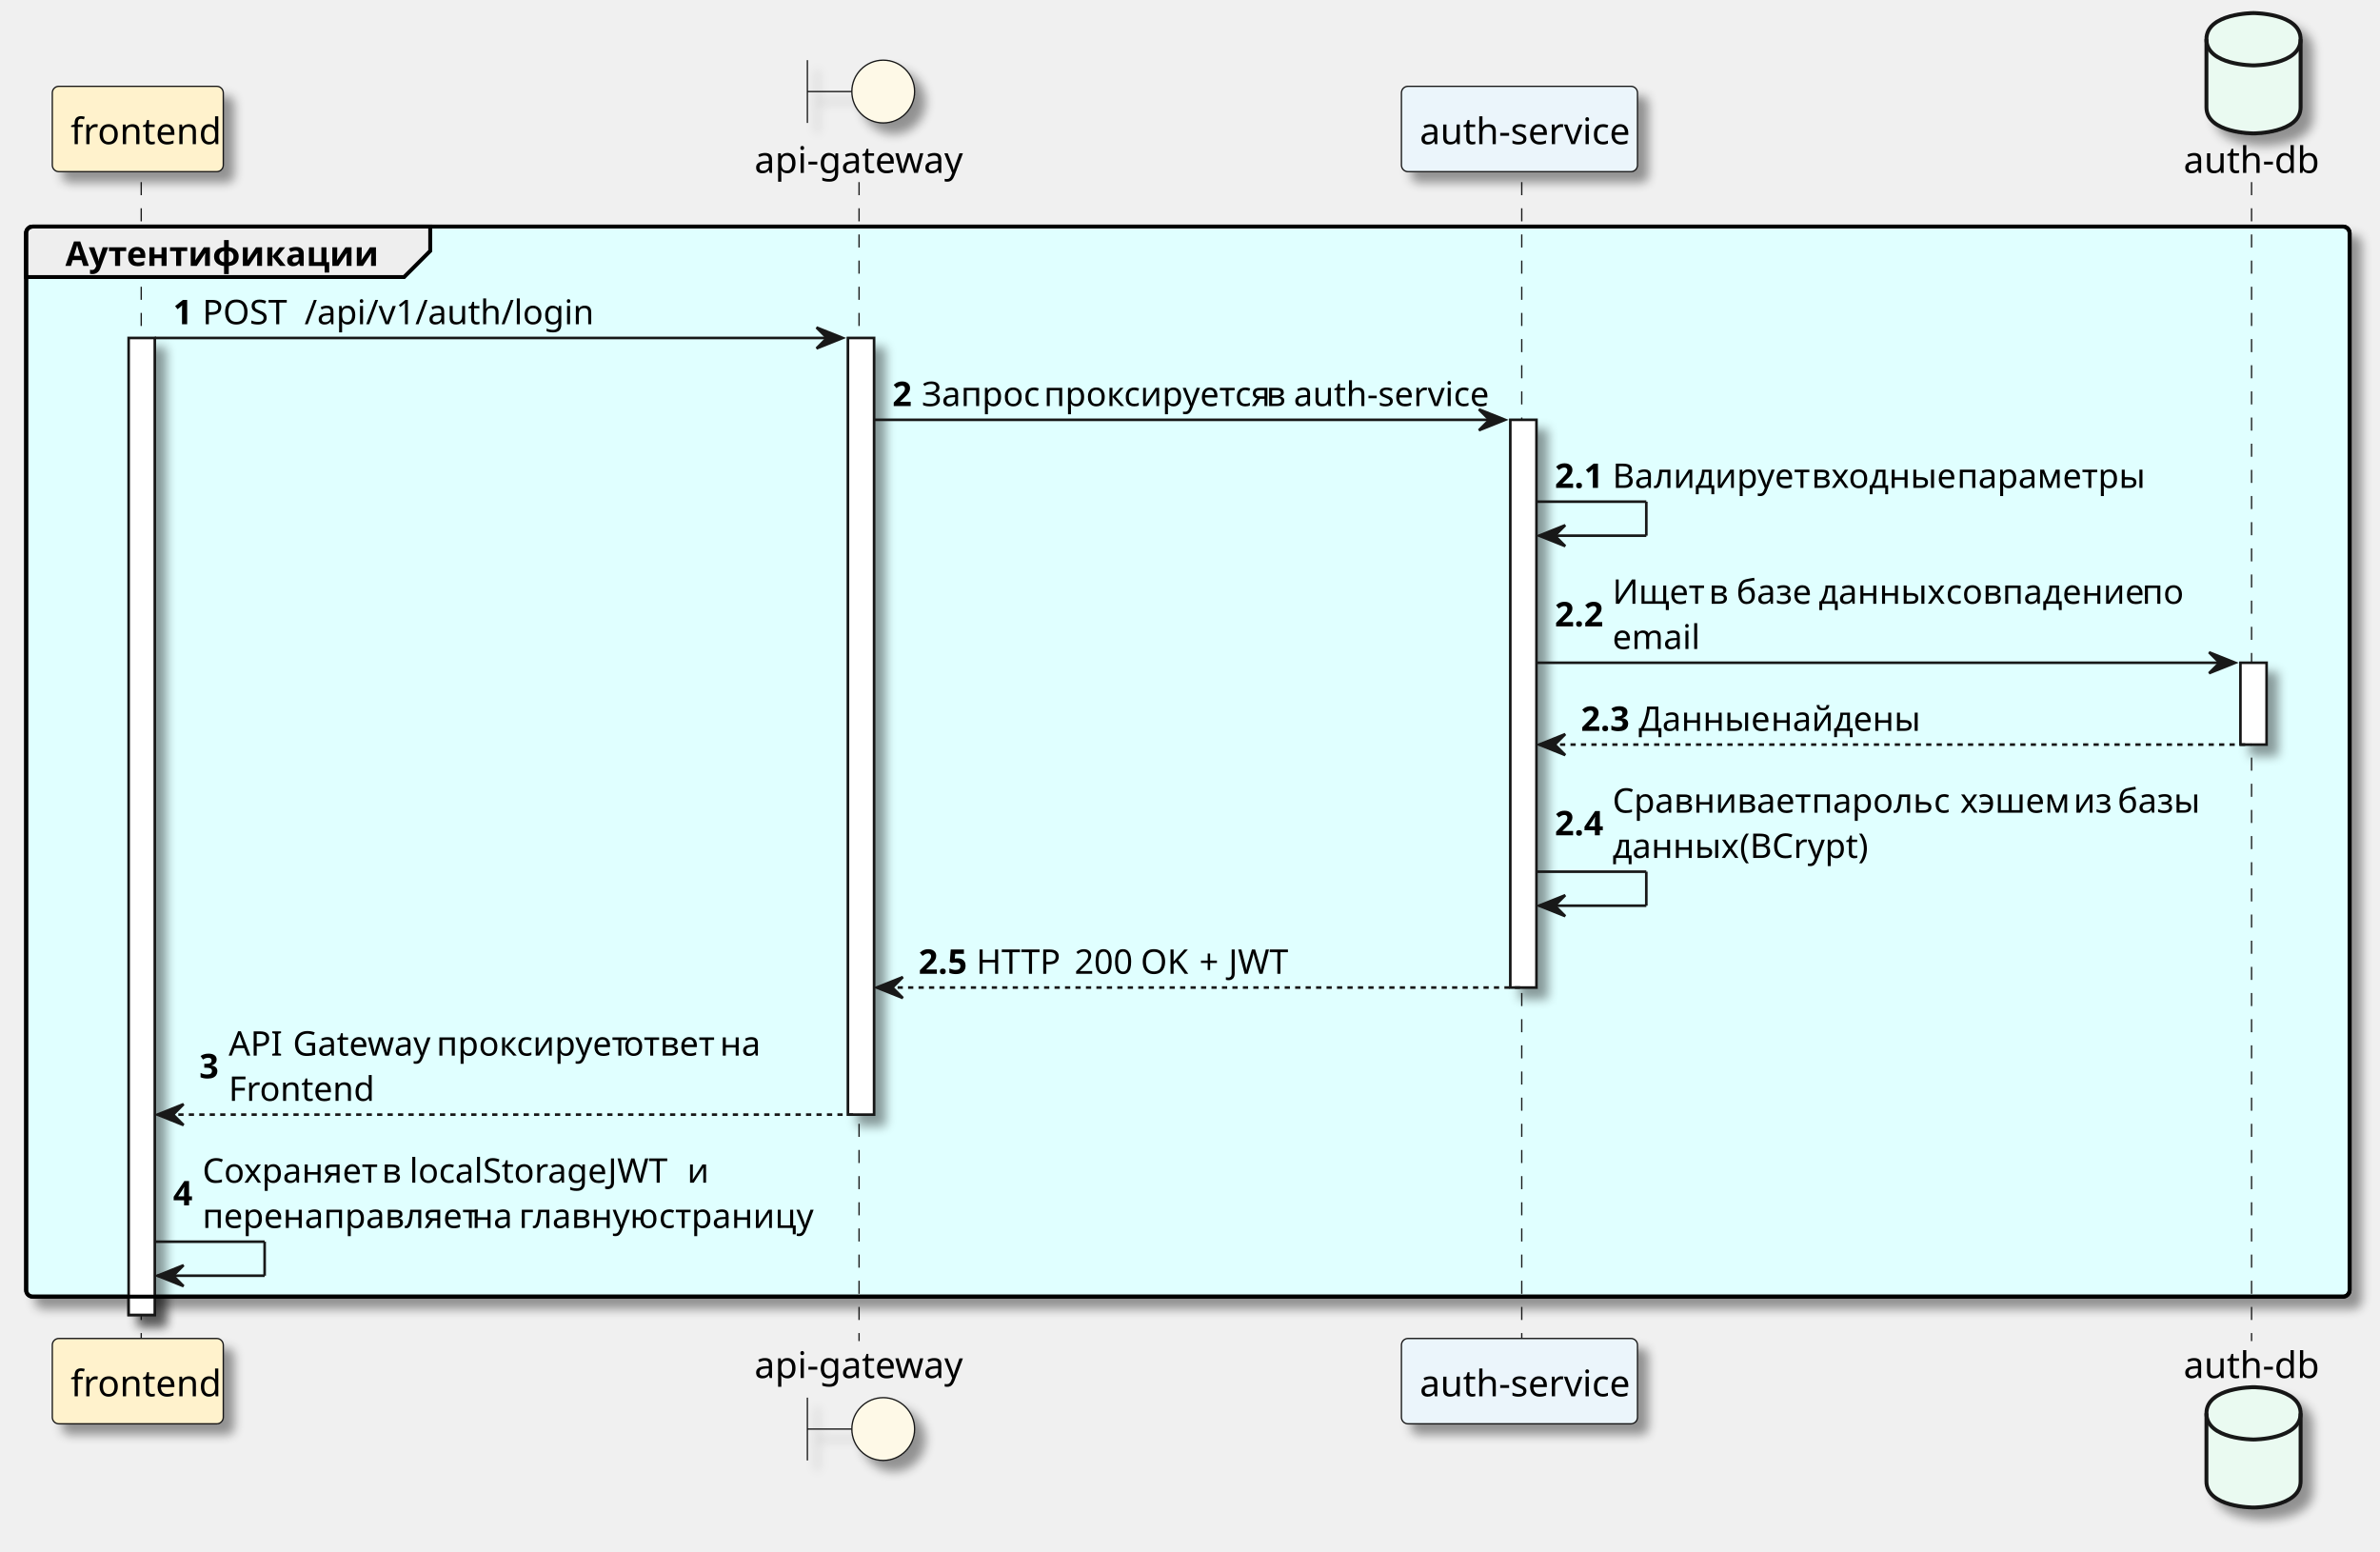
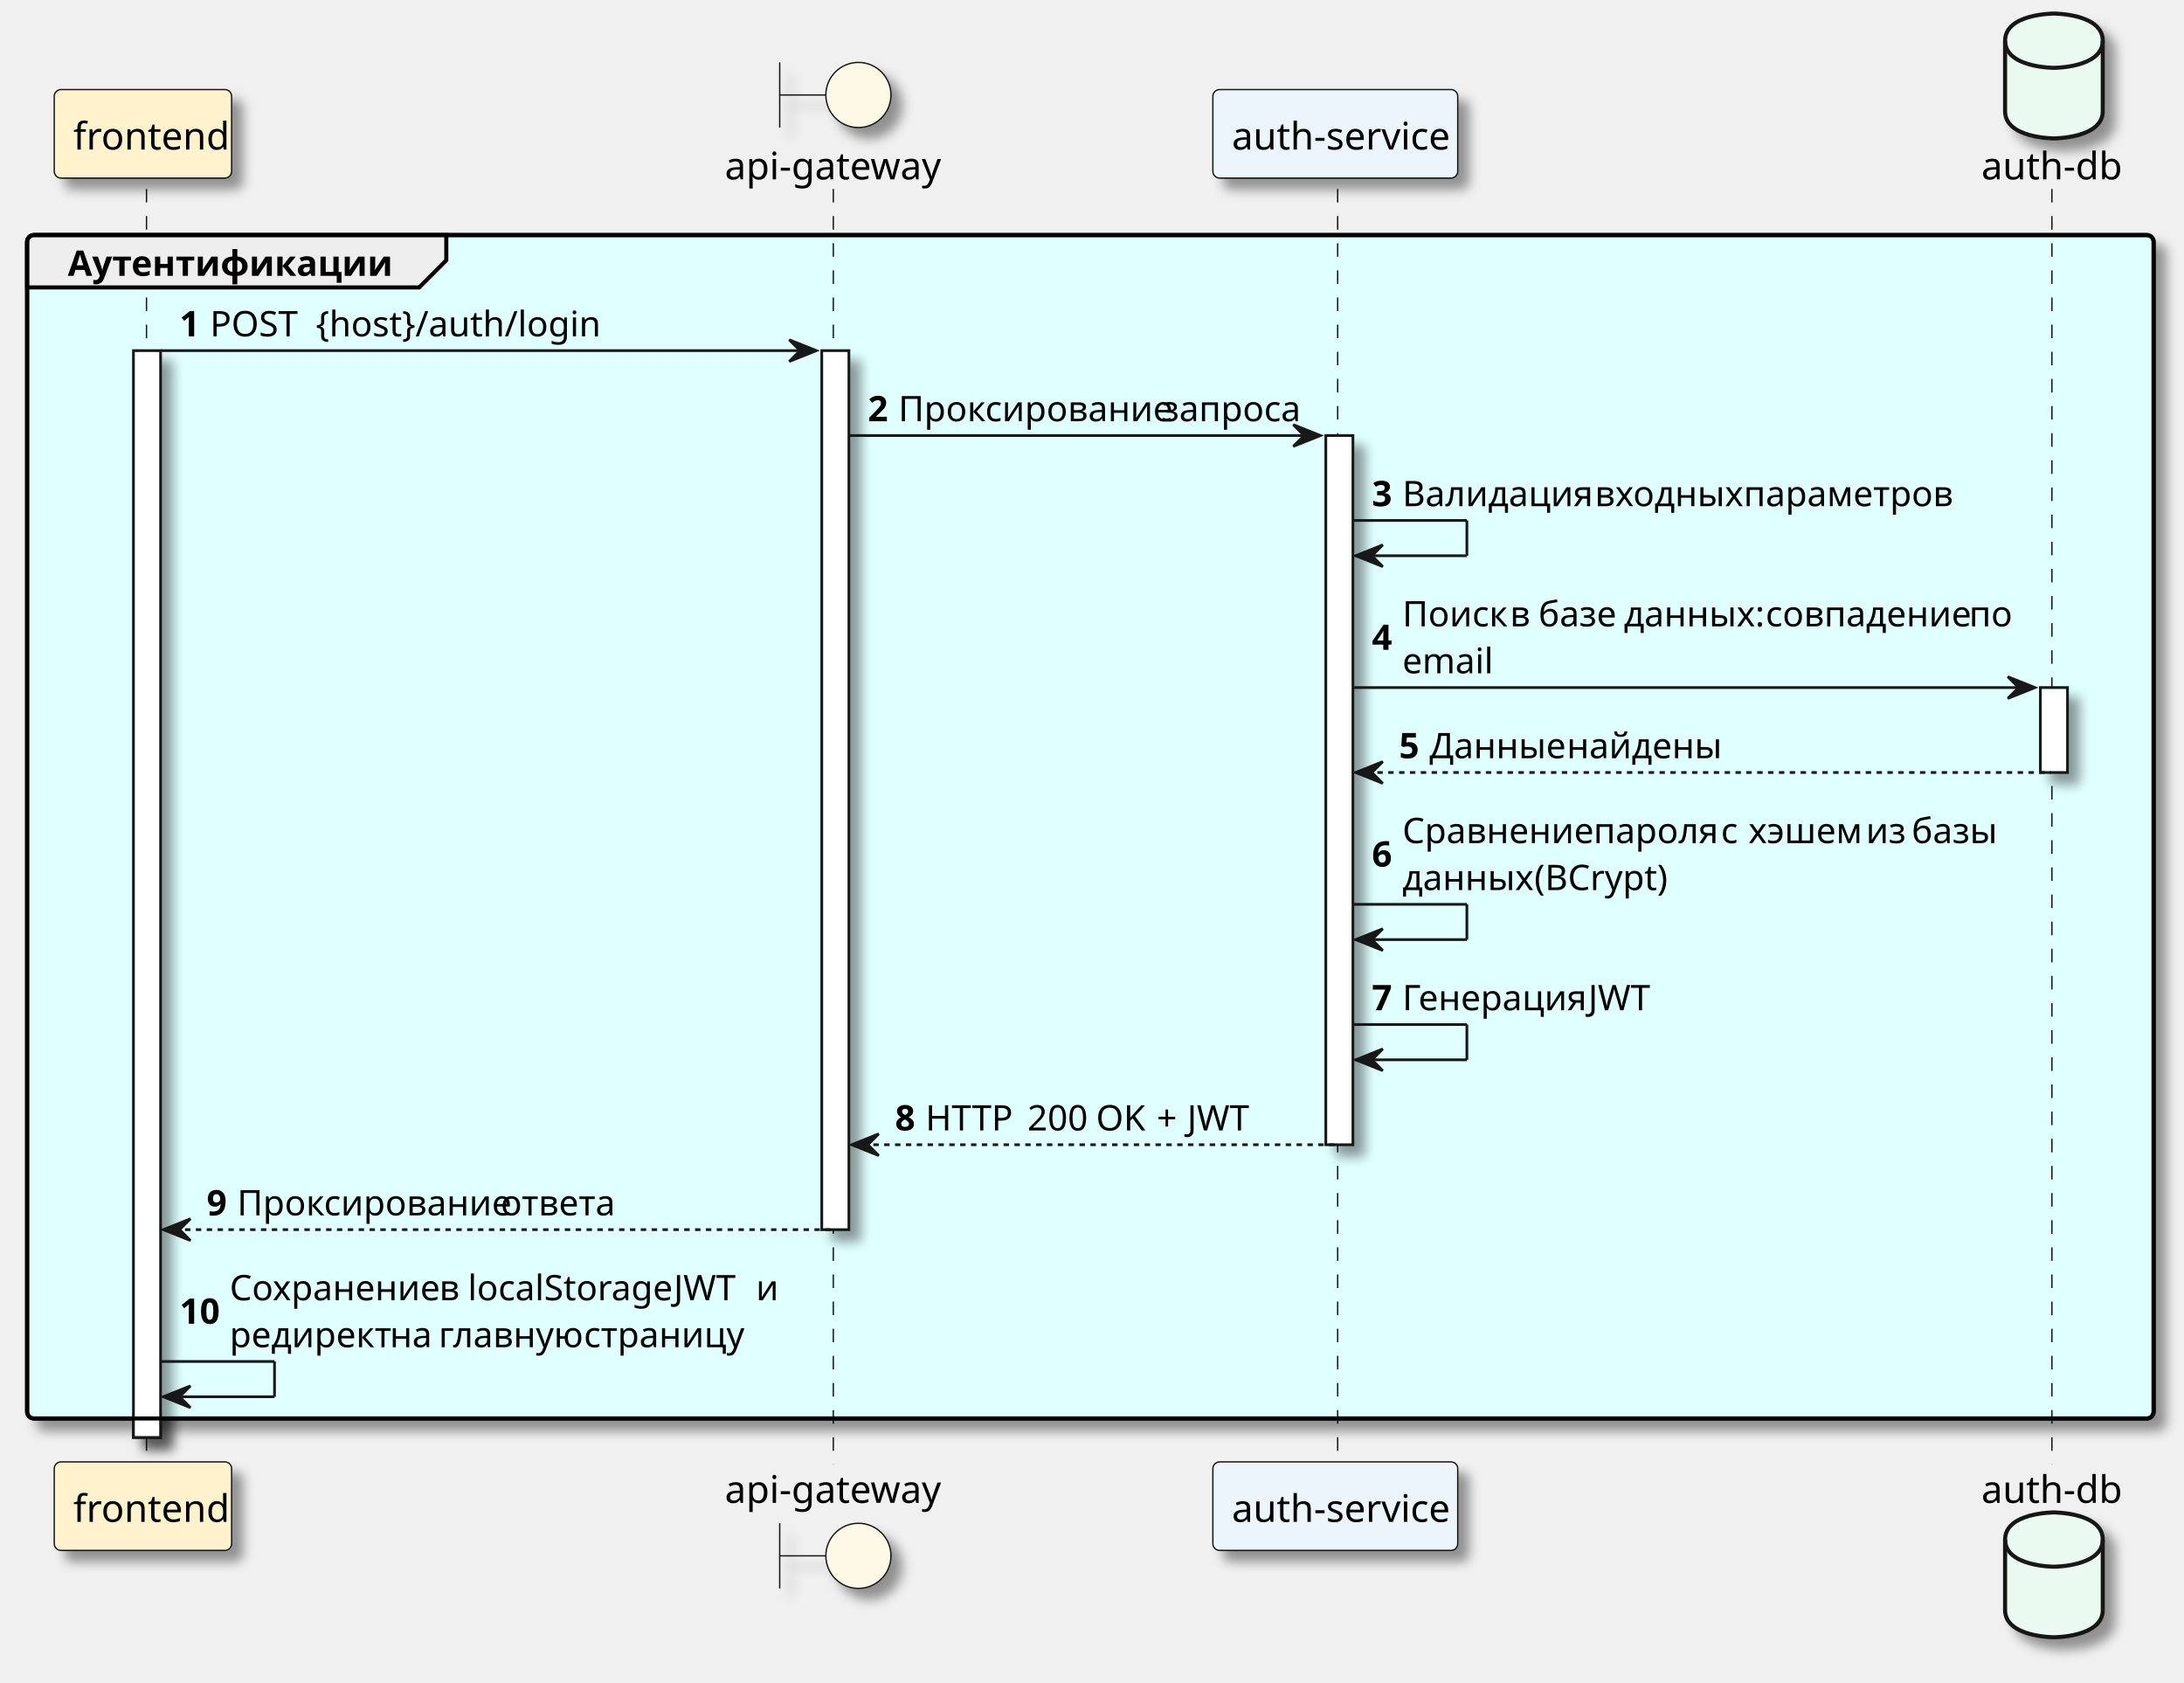
- <svg xmlns="http://www.w3.org/2000/svg" contentStyleType="text/css" height="593px" preserveAspectRatio="none" style="width:910px;height:593px;background:#FFFFFF;" version="1.1" viewBox="0 0 910 593" width="910px" zoomAndPan="magnify">
+ <svg xmlns="http://www.w3.org/2000/svg" contentStyleType="text/css" height="620px" preserveAspectRatio="none" style="width:805px;height:620px;background:#FFFFFF;" version="1.1" viewBox="0 0 805 620" width="805px" zoomAndPan="magnify">
  <defs>
-     <filter height="300%" id="f5hrwboish21k" width="300%" x="-1" y="-1">
+     <filter height="300%" id="f1lo1tuz5h28r1" width="300%" x="-1" y="-1">
      <feGaussianBlur result="blurOut" stdDeviation="2.0" />
      <feColorMatrix in="blurOut" result="blurOut2" type="matrix" values="0 0 0 0 0 0 0 0 0 0 0 0 0 0 0 0 0 0 .4 0" />
      <feOffset dx="4.0" dy="4.0" in="blurOut2" result="blurOut3" />
      <feBlend in="SourceGraphic" in2="blurOut3" mode="normal" />
    </filter>
  </defs>
  <g>
-     <rect fill="#FFFFFF" filter="url(#f5hrwboish21k)" height="373.492" style="stroke:#181818;stroke-width:1.0;" width="10" x="49.186" y="129.203" />
-     <rect fill="#FFFFFF" filter="url(#f5hrwboish21k)" height="296.91" style="stroke:#181818;stroke-width:1.0;" width="10" x="324.207" y="129.203" />
-     <rect fill="#FFFFFF" filter="url(#f5hrwboish21k)" height="217.037" style="stroke:#181818;stroke-width:1.0;" width="10" x="577.471" y="160.494" />
-     <rect fill="#FFFFFF" filter="url(#f5hrwboish21k)" height="31.291" style="stroke:#181818;stroke-width:1.0;" width="10" x="856.638" y="253.367" />
-     <rect fill="#E0FFFF" filter="url(#f5hrwboish21k)" height="409.074" rx="2.5" ry="2.5" style="stroke:#000000;stroke-width:1.5;" width="888.379" x="10" y="86.621" />
-     <line style="stroke:#181818;stroke-width:0.5;stroke-dasharray:5.0,5.0;" x1="54" x2="54" y1="69.621" y2="512.695" />
-     <line style="stroke:#181818;stroke-width:0.5;stroke-dasharray:5.0,5.0;" x1="328.463" x2="328.463" y1="69.621" y2="512.695" />
-     <line style="stroke:#181818;stroke-width:0.5;stroke-dasharray:5.0,5.0;" x1="581.844" x2="581.844" y1="69.621" y2="512.695" />
-     <line style="stroke:#181818;stroke-width:0.5;stroke-dasharray:5.0,5.0;" x1="860.896" x2="860.896" y1="69.621" y2="512.695" />
-     <rect fill="#FFF2CC" filter="url(#f5hrwboish21k)" height="32.621" rx="2.5" ry="2.5" style="stroke:#181818;stroke-width:0.5;" width="65.372" x="20" y="33" />
+     <rect fill="#FFFFFF" filter="url(#f1lo1tuz5h28r1)" height="400.492" style="stroke:#181818;stroke-width:1.0;" width="10" x="49.186" y="129.203" />
+     <rect fill="#FFFFFF" filter="url(#f1lo1tuz5h28r1)" height="323.91" style="stroke:#181818;stroke-width:1.0;" width="10" x="302.898" y="129.203" />
+     <rect fill="#FFFFFF" filter="url(#f1lo1tuz5h28r1)" height="261.328" style="stroke:#181818;stroke-width:1.0;" width="10" x="488.68" y="160.494" />
+     <rect fill="#FFFFFF" filter="url(#f1lo1tuz5h28r1)" height="31.291" style="stroke:#181818;stroke-width:1.0;" width="10" x="752.056" y="253.367" />
+     <rect fill="#E0FFFF" filter="url(#f1lo1tuz5h28r1)" height="436.074" rx="2.5" ry="2.5" style="stroke:#000000;stroke-width:1.5;" width="783.797" x="10" y="86.621" />
+     <line style="stroke:#181818;stroke-width:0.5;stroke-dasharray:5.0,5.0;" x1="54" x2="54" y1="69.621" y2="539.695" />
+     <line style="stroke:#181818;stroke-width:0.5;stroke-dasharray:5.0,5.0;" x1="307.154" x2="307.154" y1="69.621" y2="539.695" />
+     <line style="stroke:#181818;stroke-width:0.5;stroke-dasharray:5.0,5.0;" x1="493.053" x2="493.053" y1="69.621" y2="539.695" />
+     <line style="stroke:#181818;stroke-width:0.5;stroke-dasharray:5.0,5.0;" x1="756.314" x2="756.314" y1="69.621" y2="539.695" />
+     <rect fill="#FFF2CC" filter="url(#f1lo1tuz5h28r1)" height="32.621" rx="2.5" ry="2.5" style="stroke:#181818;stroke-width:0.5;" width="65.372" x="20" y="33" />
    <text fill="#000000" font-family="sans-serif" font-size="14" lengthAdjust="spacing" textLength="51.372" x="27" y="55.107">frontend</text>
-     <rect fill="#FFF2CC" filter="url(#f5hrwboish21k)" height="32.621" rx="2.5" ry="2.5" style="stroke:#181818;stroke-width:0.5;" width="65.372" x="20" y="511.695" />
-     <text fill="#000000" font-family="sans-serif" font-size="14" lengthAdjust="spacing" textLength="51.372" x="27" y="533.803">frontend</text>
-     <text fill="#000000" font-family="sans-serif" font-size="14" lengthAdjust="spacing" textLength="75.489" x="288.463" y="66.107">api-gateway</text>
-     <path d="M308.707,23 L308.707,47 M308.707,35 L325.707,35 " fill="none" filter="url(#f5hrwboish21k)" style="stroke:#181818;stroke-width:0.5;" />
-     <ellipse cx="337.707" cy="35" fill="#FEF9E7" filter="url(#f5hrwboish21k)" rx="12" ry="12" style="stroke:#181818;stroke-width:0.5;" />
-     <text fill="#000000" font-family="sans-serif" font-size="14" lengthAdjust="spacing" textLength="75.489" x="288.463" y="526.803">api-gateway</text>
-     <path d="M308.707,534.316 L308.707,558.316 M308.707,546.316 L325.707,546.316 " fill="none" filter="url(#f5hrwboish21k)" style="stroke:#181818;stroke-width:0.5;" />
-     <ellipse cx="337.707" cy="546.316" fill="#FEF9E7" filter="url(#f5hrwboish21k)" rx="12" ry="12" style="stroke:#181818;stroke-width:0.5;" />
-     <rect fill="#EBF5FB" filter="url(#f5hrwboish21k)" height="32.621" rx="2.5" ry="2.5" style="stroke:#181818;stroke-width:0.5;" width="90.255" x="535.844" y="33" />
-     <text fill="#000000" font-family="sans-serif" font-size="14" lengthAdjust="spacing" textLength="76.255" x="542.844" y="55.107">auth-service</text>
-     <rect fill="#EBF5FB" filter="url(#f5hrwboish21k)" height="32.621" rx="2.5" ry="2.5" style="stroke:#181818;stroke-width:0.5;" width="90.255" x="535.844" y="511.695" />
-     <text fill="#000000" font-family="sans-serif" font-size="14" lengthAdjust="spacing" textLength="76.255" x="542.844" y="533.803">auth-service</text>
-     <text fill="#000000" font-family="sans-serif" font-size="14" lengthAdjust="spacing" textLength="47.482" x="834.896" y="66.107">auth-db</text>
-     <path d="M843.638,15 C843.638,5 861.638,5 861.638,5 C861.638,5 879.638,5 879.638,15 L879.638,41 C879.638,51 861.638,51 861.638,51 C861.638,51 843.638,51 843.638,41 L843.638,15 " fill="#EAFAF1" filter="url(#f5hrwboish21k)" style="stroke:#181818;stroke-width:1.5;" />
-     <path d="M843.638,15 C843.638,25 861.638,25 861.638,25 C861.638,25 879.638,25 879.638,15 " fill="none" style="stroke:#181818;stroke-width:1.5;" />
-     <text fill="#000000" font-family="sans-serif" font-size="14" lengthAdjust="spacing" textLength="47.482" x="834.896" y="526.803">auth-db</text>
-     <path d="M843.638,540.316 C843.638,530.316 861.638,530.316 861.638,530.316 C861.638,530.316 879.638,530.316 879.638,540.316 L879.638,566.316 C879.638,576.316 861.638,576.316 861.638,576.316 C861.638,576.316 843.638,576.316 843.638,566.316 L843.638,540.316 " fill="#EAFAF1" filter="url(#f5hrwboish21k)" style="stroke:#181818;stroke-width:1.5;" />
-     <path d="M843.638,540.316 C843.638,550.316 861.638,550.316 861.638,550.316 C861.638,550.316 879.638,550.316 879.638,540.316 " fill="none" style="stroke:#181818;stroke-width:1.5;" />
-     <rect fill="#FFFFFF" filter="url(#f5hrwboish21k)" height="373.492" style="stroke:#181818;stroke-width:1.0;" width="10" x="49.186" y="129.203" />
-     <rect fill="#FFFFFF" filter="url(#f5hrwboish21k)" height="296.91" style="stroke:#181818;stroke-width:1.0;" width="10" x="324.207" y="129.203" />
-     <rect fill="#FFFFFF" filter="url(#f5hrwboish21k)" height="217.037" style="stroke:#181818;stroke-width:1.0;" width="10" x="577.471" y="160.494" />
-     <rect fill="#FFFFFF" filter="url(#f5hrwboish21k)" height="31.291" style="stroke:#181818;stroke-width:1.0;" width="10" x="856.638" y="253.367" />
+     <rect fill="#FFF2CC" filter="url(#f1lo1tuz5h28r1)" height="32.621" rx="2.5" ry="2.5" style="stroke:#181818;stroke-width:0.5;" width="65.372" x="20" y="538.695" />
+     <text fill="#000000" font-family="sans-serif" font-size="14" lengthAdjust="spacing" textLength="51.372" x="27" y="560.803">frontend</text>
+     <text fill="#000000" font-family="sans-serif" font-size="14" lengthAdjust="spacing" textLength="75.489" x="267.154" y="66.107">api-gateway</text>
+     <path d="M287.398,23 L287.398,47 M287.398,35 L304.398,35 " fill="none" filter="url(#f1lo1tuz5h28r1)" style="stroke:#181818;stroke-width:0.5;" />
+     <ellipse cx="316.398" cy="35" fill="#FEF9E7" filter="url(#f1lo1tuz5h28r1)" rx="12" ry="12" style="stroke:#181818;stroke-width:0.5;" />
+     <text fill="#000000" font-family="sans-serif" font-size="14" lengthAdjust="spacing" textLength="75.489" x="267.154" y="553.803">api-gateway</text>
+     <path d="M287.398,561.316 L287.398,585.316 M287.398,573.316 L304.398,573.316 " fill="none" filter="url(#f1lo1tuz5h28r1)" style="stroke:#181818;stroke-width:0.5;" />
+     <ellipse cx="316.398" cy="573.316" fill="#FEF9E7" filter="url(#f1lo1tuz5h28r1)" rx="12" ry="12" style="stroke:#181818;stroke-width:0.5;" />
+     <rect fill="#EBF5FB" filter="url(#f1lo1tuz5h28r1)" height="32.621" rx="2.5" ry="2.5" style="stroke:#181818;stroke-width:0.5;" width="90.255" x="447.053" y="33" />
+     <text fill="#000000" font-family="sans-serif" font-size="14" lengthAdjust="spacing" textLength="76.255" x="454.053" y="55.107">auth-service</text>
+     <rect fill="#EBF5FB" filter="url(#f1lo1tuz5h28r1)" height="32.621" rx="2.5" ry="2.5" style="stroke:#181818;stroke-width:0.5;" width="90.255" x="447.053" y="538.695" />
+     <text fill="#000000" font-family="sans-serif" font-size="14" lengthAdjust="spacing" textLength="76.255" x="454.053" y="560.803">auth-service</text>
+     <text fill="#000000" font-family="sans-serif" font-size="14" lengthAdjust="spacing" textLength="47.482" x="730.314" y="66.107">auth-db</text>
+     <path d="M739.056,15 C739.056,5 757.056,5 757.056,5 C757.056,5 775.056,5 775.056,15 L775.056,41 C775.056,51 757.056,51 757.056,51 C757.056,51 739.056,51 739.056,41 L739.056,15 " fill="#EAFAF1" filter="url(#f1lo1tuz5h28r1)" style="stroke:#181818;stroke-width:1.5;" />
+     <path d="M739.056,15 C739.056,25 757.056,25 757.056,25 C757.056,25 775.056,25 775.056,15 " fill="none" style="stroke:#181818;stroke-width:1.5;" />
+     <text fill="#000000" font-family="sans-serif" font-size="14" lengthAdjust="spacing" textLength="47.482" x="730.314" y="553.803">auth-db</text>
+     <path d="M739.056,567.316 C739.056,557.316 757.056,557.316 757.056,557.316 C757.056,557.316 775.056,557.316 775.056,567.316 L775.056,593.316 C775.056,603.316 757.056,603.316 757.056,603.316 C757.056,603.316 739.056,603.316 739.056,593.316 L739.056,567.316 " fill="#EAFAF1" filter="url(#f1lo1tuz5h28r1)" style="stroke:#181818;stroke-width:1.5;" />
+     <path d="M739.056,567.316 C739.056,577.316 757.056,577.316 757.056,577.316 C757.056,577.316 775.056,577.316 775.056,567.316 " fill="none" style="stroke:#181818;stroke-width:1.5;" />
+     <rect fill="#FFFFFF" filter="url(#f1lo1tuz5h28r1)" height="400.492" style="stroke:#181818;stroke-width:1.0;" width="10" x="49.186" y="129.203" />
+     <rect fill="#FFFFFF" filter="url(#f1lo1tuz5h28r1)" height="323.91" style="stroke:#181818;stroke-width:1.0;" width="10" x="302.898" y="129.203" />
+     <rect fill="#FFFFFF" filter="url(#f1lo1tuz5h28r1)" height="261.328" style="stroke:#181818;stroke-width:1.0;" width="10" x="488.68" y="160.494" />
+     <rect fill="#FFFFFF" filter="url(#f1lo1tuz5h28r1)" height="31.291" style="stroke:#181818;stroke-width:1.0;" width="10" x="752.056" y="253.367" />
    <path d="M12.5,86.621 L164.503,86.621 L164.503,95.912 L154.503,105.912 L10,105.912 L10,89.121 A2.5,2.5 0 0 1 12.5,86.621 " fill="#EEEEEE" style="stroke:#000000;stroke-width:1.5;" />
-     <rect fill="none" height="409.074" rx="2.5" ry="2.5" style="stroke:#000000;stroke-width:1.5;" width="888.379" x="10" y="86.621" />
+     <rect fill="none" height="436.074" rx="2.5" ry="2.5" style="stroke:#000000;stroke-width:1.5;" width="783.797" x="10" y="86.621" />
    <text fill="#000000" font-family="sans-serif" font-size="13" font-weight="bold" lengthAdjust="spacing" textLength="109.503" x="25" y="101.649">Аутентификации</text>
-     <polygon fill="#181818" points="312.207,125.203,322.207,129.203,312.207,133.203,316.207,129.203" style="stroke:#181818;stroke-width:1.0;" />
-     <line style="stroke:#181818;stroke-width:1.0;" x1="59.186" x2="318.207" y1="129.203" y2="129.203" />
+     <polygon fill="#181818" points="290.898,125.203,300.898,129.203,290.898,133.203,294.898,129.203" style="stroke:#181818;stroke-width:1.0;" />
+     <line style="stroke:#181818;stroke-width:1.0;" x1="59.186" x2="296.898" y1="129.203" y2="129.203" />
    <text fill="#000000" font-family="sans-serif" font-size="13" font-weight="bold" lengthAdjust="spacing" textLength="7.23" x="66.186" y="123.94">1</text>
    <text fill="#000000" font-family="sans-serif" font-size="13" lengthAdjust="spacing" textLength="35.395" x="77.416" y="123.94">POST</text>
    <text fill="#000000" font-family="sans-serif" font-size="13" lengthAdjust="spacing" textLength="3.612" x="112.811" y="123.94"> </text>
-     <text fill="#000000" font-family="sans-serif" font-size="13" lengthAdjust="spacing" textLength="98.293" x="116.422" y="123.94">/api/v1/auth/login</text>
-     <polygon fill="#181818" points="565.471,156.494,575.471,160.494,565.471,164.494,569.471,160.494" style="stroke:#181818;stroke-width:1.0;" />
-     <line style="stroke:#181818;stroke-width:1.0;" x1="334.207" x2="571.471" y1="160.494" y2="160.494" />
-     <text fill="#000000" font-family="sans-serif" font-size="13" font-weight="bold" lengthAdjust="spacing" textLength="7.23" x="341.207" y="155.231">2</text>
-     <text fill="#000000" font-family="sans-serif" font-size="13" lengthAdjust="spacing" textLength="43.081" x="352.438" y="155.231">Запрос</text>
-     <text fill="#000000" font-family="sans-serif" font-size="13" lengthAdjust="spacing" textLength="3.612" x="395.519" y="155.231"> </text>
-     <text fill="#000000" font-family="sans-serif" font-size="13" lengthAdjust="spacing" textLength="81.402" x="399.131" y="155.231">проксируется</text>
-     <text fill="#000000" font-family="sans-serif" font-size="13" lengthAdjust="spacing" textLength="3.612" x="480.533" y="155.231"> </text>
-     <text fill="#000000" font-family="sans-serif" font-size="13" lengthAdjust="spacing" textLength="6.906" x="484.145" y="155.231">в</text>
-     <text fill="#000000" font-family="sans-serif" font-size="13" lengthAdjust="spacing" textLength="3.612" x="491.051" y="155.231"> </text>
-     <text fill="#000000" font-family="sans-serif" font-size="13" lengthAdjust="spacing" textLength="70.808" x="494.663" y="155.231">auth-service</text>
-     <line style="stroke:#181818;stroke-width:1.0;" x1="587.471" x2="629.471" y1="191.785" y2="191.785" />
-     <line style="stroke:#181818;stroke-width:1.0;" x1="629.471" x2="629.471" y1="191.785" y2="204.785" />
-     <line style="stroke:#181818;stroke-width:1.0;" x1="588.471" x2="629.471" y1="204.785" y2="204.785" />
-     <polygon fill="#181818" points="598.471,200.785,588.471,204.785,598.471,208.785,594.471,204.785" style="stroke:#181818;stroke-width:1.0;" />
-     <text fill="#000000" font-family="sans-serif" font-size="13" font-weight="bold" lengthAdjust="spacing" textLength="18.072" x="594.471" y="186.523">2.1</text>
-     <text fill="#000000" font-family="sans-serif" font-size="13" lengthAdjust="spacing" textLength="72.509" x="616.543" y="186.523">Валидирует</text>
-     <text fill="#000000" font-family="sans-serif" font-size="13" lengthAdjust="spacing" textLength="3.612" x="689.052" y="186.523"> </text>
-     <text fill="#000000" font-family="sans-serif" font-size="13" lengthAdjust="spacing" textLength="51.975" x="692.664" y="186.523">входные</text>
-     <text fill="#000000" font-family="sans-serif" font-size="13" lengthAdjust="spacing" textLength="3.612" x="744.639" y="186.523"> </text>
-     <text fill="#000000" font-family="sans-serif" font-size="13" lengthAdjust="spacing" textLength="67.425" x="748.25" y="186.523">параметры</text>
-     <polygon fill="#181818" points="844.638,249.367,854.638,253.367,844.638,257.367,848.638,253.367" style="stroke:#181818;stroke-width:1.0;" />
-     <line style="stroke:#181818;stroke-width:1.0;" x1="587.471" x2="850.638" y1="253.367" y2="253.367" />
-     <text fill="#000000" font-family="sans-serif" font-size="13" font-weight="bold" lengthAdjust="spacing" textLength="18.072" x="594.471" y="239.459">2.2</text>
-     <text fill="#000000" font-family="sans-serif" font-size="13" lengthAdjust="spacing" textLength="33.224" x="616.543" y="230.814">Ищет</text>
-     <text fill="#000000" font-family="sans-serif" font-size="13" lengthAdjust="spacing" textLength="3.612" x="649.767" y="230.814"> </text>
-     <text fill="#000000" font-family="sans-serif" font-size="13" lengthAdjust="spacing" textLength="6.906" x="653.378" y="230.814">в</text>
-     <text fill="#000000" font-family="sans-serif" font-size="13" lengthAdjust="spacing" textLength="3.612" x="660.285" y="230.814"> </text>
-     <text fill="#000000" font-family="sans-serif" font-size="13" lengthAdjust="spacing" textLength="27.866" x="663.896" y="230.814">базе</text>
-     <text fill="#000000" font-family="sans-serif" font-size="13" lengthAdjust="spacing" textLength="3.612" x="691.763" y="230.814"> </text>
-     <text fill="#000000" font-family="sans-serif" font-size="13" lengthAdjust="spacing" textLength="45.018" x="695.375" y="230.814">данных</text>
-     <text fill="#000000" font-family="sans-serif" font-size="13" lengthAdjust="spacing" textLength="3.612" x="740.392" y="230.814"> </text>
-     <text fill="#000000" font-family="sans-serif" font-size="13" lengthAdjust="spacing" textLength="71.392" x="744.004" y="230.814">совпадение</text>
-     <text fill="#000000" font-family="sans-serif" font-size="13" lengthAdjust="spacing" textLength="3.612" x="815.396" y="230.814"> </text>
-     <text fill="#000000" font-family="sans-serif" font-size="13" lengthAdjust="spacing" textLength="14.27" x="819.008" y="230.814">по</text>
-     <text fill="#000000" font-family="sans-serif" font-size="13" lengthAdjust="spacing" textLength="31.065" x="616.543" y="248.105">email</text>
-     <polygon fill="#181818" points="598.471,280.658,588.471,284.658,598.471,288.658,594.471,284.658" style="stroke:#181818;stroke-width:1.0;" />
-     <line style="stroke:#181818;stroke-width:1.0;stroke-dasharray:2.0,2.0;" x1="592.471" x2="860.638" y1="284.658" y2="284.658" />
-     <text fill="#000000" font-family="sans-serif" font-size="13" font-weight="bold" lengthAdjust="spacing" textLength="18.072" x="604.471" y="279.396">2.3</text>
-     <text fill="#000000" font-family="sans-serif" font-size="13" lengthAdjust="spacing" textLength="46.966" x="626.543" y="279.396">Данные</text>
-     <text fill="#000000" font-family="sans-serif" font-size="13" lengthAdjust="spacing" textLength="3.612" x="673.509" y="279.396"> </text>
-     <text fill="#000000" font-family="sans-serif" font-size="13" lengthAdjust="spacing" textLength="53.009" x="677.121" y="279.396">найдены</text>
-     <line style="stroke:#181818;stroke-width:1.0;" x1="587.471" x2="629.471" y1="333.24" y2="333.24" />
-     <line style="stroke:#181818;stroke-width:1.0;" x1="629.471" x2="629.471" y1="333.24" y2="346.24" />
-     <line style="stroke:#181818;stroke-width:1.0;" x1="588.471" x2="629.471" y1="346.24" y2="346.24" />
-     <polygon fill="#181818" points="598.471,342.24,588.471,346.24,598.471,350.24,594.471,346.24" style="stroke:#181818;stroke-width:1.0;" />
-     <text fill="#000000" font-family="sans-serif" font-size="13" font-weight="bold" lengthAdjust="spacing" textLength="18.072" x="594.471" y="319.332">2.4</text>
-     <text fill="#000000" font-family="sans-serif" font-size="13" lengthAdjust="spacing" textLength="72.516" x="616.543" y="310.687">Сравнивает</text>
-     <text fill="#000000" font-family="sans-serif" font-size="13" lengthAdjust="spacing" textLength="3.612" x="689.059" y="310.687"> </text>
-     <text fill="#000000" font-family="sans-serif" font-size="13" lengthAdjust="spacing" textLength="43.088" x="692.67" y="310.687">пароль</text>
-     <text fill="#000000" font-family="sans-serif" font-size="13" lengthAdjust="spacing" textLength="3.612" x="735.758" y="310.687"> </text>
-     <text fill="#000000" font-family="sans-serif" font-size="13" lengthAdjust="spacing" textLength="6.5" x="739.37" y="310.687">с</text>
-     <text fill="#000000" font-family="sans-serif" font-size="13" lengthAdjust="spacing" textLength="3.612" x="745.87" y="310.687"> </text>
-     <text fill="#000000" font-family="sans-serif" font-size="13" lengthAdjust="spacing" textLength="39.73" x="749.482" y="310.687">хэшем</text>
-     <text fill="#000000" font-family="sans-serif" font-size="13" lengthAdjust="spacing" textLength="3.612" x="789.212" y="310.687"> </text>
-     <text fill="#000000" font-family="sans-serif" font-size="13" lengthAdjust="spacing" textLength="13.222" x="792.824" y="310.687">из</text>
-     <text fill="#000000" font-family="sans-serif" font-size="13" lengthAdjust="spacing" textLength="3.612" x="806.046" y="310.687"> </text>
-     <text fill="#000000" font-family="sans-serif" font-size="13" lengthAdjust="spacing" textLength="29.98" x="809.658" y="310.687">базы</text>
-     <text fill="#000000" font-family="sans-serif" font-size="13" lengthAdjust="spacing" textLength="45.018" x="616.543" y="327.978">данных</text>
-     <text fill="#000000" font-family="sans-serif" font-size="13" lengthAdjust="spacing" textLength="3.612" x="661.561" y="327.978"> </text>
-     <text fill="#000000" font-family="sans-serif" font-size="13" lengthAdjust="spacing" textLength="48.388" x="665.172" y="327.978">(BCrypt)</text>
-     <polygon fill="#181818" points="345.207,373.531,335.207,377.531,345.207,381.531,341.207,377.531" style="stroke:#181818;stroke-width:1.0;" />
-     <line style="stroke:#181818;stroke-width:1.0;stroke-dasharray:2.0,2.0;" x1="339.207" x2="581.471" y1="377.531" y2="377.531" />
-     <text fill="#000000" font-family="sans-serif" font-size="13" font-weight="bold" lengthAdjust="spacing" textLength="18.072" x="351.207" y="372.269">2.5</text>
-     <text fill="#000000" font-family="sans-serif" font-size="13" lengthAdjust="spacing" textLength="33.941" x="373.279" y="372.269">HTTP</text>
-     <text fill="#000000" font-family="sans-serif" font-size="13" lengthAdjust="spacing" textLength="3.612" x="407.22" y="372.269"> </text>
-     <text fill="#000000" font-family="sans-serif" font-size="13" lengthAdjust="spacing" textLength="21.69" x="410.832" y="372.269">200</text>
-     <text fill="#000000" font-family="sans-serif" font-size="13" lengthAdjust="spacing" textLength="3.612" x="432.522" y="372.269"> </text>
-     <text fill="#000000" font-family="sans-serif" font-size="13" lengthAdjust="spacing" textLength="18.783" x="436.134" y="372.269">OK</text>
-     <text fill="#000000" font-family="sans-serif" font-size="13" lengthAdjust="spacing" textLength="3.612" x="454.916" y="372.269"> </text>
-     <text fill="#000000" font-family="sans-serif" font-size="13" lengthAdjust="spacing" textLength="7.592" x="458.528" y="372.269">+</text>
-     <text fill="#000000" font-family="sans-serif" font-size="13" lengthAdjust="spacing" textLength="3.612" x="466.12" y="372.269"> </text>
-     <text fill="#000000" font-family="sans-serif" font-size="13" lengthAdjust="spacing" textLength="26.711" x="469.732" y="372.269">JWT</text>
-     <polygon fill="#181818" points="70.186,422.113,60.186,426.113,70.186,430.113,66.186,426.113" style="stroke:#181818;stroke-width:1.0;" />
-     <line style="stroke:#181818;stroke-width:1.0;stroke-dasharray:2.0,2.0;" x1="64.186" x2="328.207" y1="426.113" y2="426.113" />
-     <text fill="#000000" font-family="sans-serif" font-size="13" font-weight="bold" lengthAdjust="spacing" textLength="7.23" x="76.186" y="412.205">3</text>
-     <text fill="#000000" font-family="sans-serif" font-size="13" lengthAdjust="spacing" textLength="20.954" x="87.416" y="403.56">API</text>
-     <text fill="#000000" font-family="sans-serif" font-size="13" lengthAdjust="spacing" textLength="3.612" x="108.37" y="403.56"> </text>
-     <text fill="#000000" font-family="sans-serif" font-size="13" lengthAdjust="spacing" textLength="51.302" x="111.981" y="403.56">Gateway</text>
-     <text fill="#000000" font-family="sans-serif" font-size="13" lengthAdjust="spacing" textLength="3.612" x="163.283" y="403.56"> </text>
-     <text fill="#000000" font-family="sans-serif" font-size="13" lengthAdjust="spacing" textLength="67.863" x="166.895" y="403.56">проксирует</text>
-     <text fill="#000000" font-family="sans-serif" font-size="13" lengthAdjust="spacing" textLength="3.612" x="234.758" y="403.56"> </text>
-     <text fill="#000000" font-family="sans-serif" font-size="13" lengthAdjust="spacing" textLength="33.274" x="238.37" y="403.56">ответ</text>
-     <text fill="#000000" font-family="sans-serif" font-size="13" lengthAdjust="spacing" textLength="3.612" x="271.644" y="403.56"> </text>
-     <text fill="#000000" font-family="sans-serif" font-size="13" lengthAdjust="spacing" textLength="14.409" x="275.256" y="403.56">на</text>
-     <text fill="#000000" font-family="sans-serif" font-size="13" lengthAdjust="spacing" textLength="52.032" x="87.416" y="420.851">Frontend</text>
-     <line style="stroke:#181818;stroke-width:1.0;" x1="59.186" x2="101.186" y1="474.695" y2="474.695" />
-     <line style="stroke:#181818;stroke-width:1.0;" x1="101.186" x2="101.186" y1="474.695" y2="487.695" />
-     <line style="stroke:#181818;stroke-width:1.0;" x1="60.186" x2="101.186" y1="487.695" y2="487.695" />
-     <polygon fill="#181818" points="70.186,483.695,60.186,487.695,70.186,491.695,66.186,487.695" style="stroke:#181818;stroke-width:1.0;" />
-     <text fill="#000000" font-family="sans-serif" font-size="13" font-weight="bold" lengthAdjust="spacing" textLength="7.23" x="66.186" y="460.787">4</text>
-     <text fill="#000000" font-family="sans-serif" font-size="13" lengthAdjust="spacing" textLength="64.981" x="77.416" y="452.142">Сохраняет</text>
-     <text fill="#000000" font-family="sans-serif" font-size="13" lengthAdjust="spacing" textLength="3.612" x="142.397" y="452.142"> </text>
-     <text fill="#000000" font-family="sans-serif" font-size="13" lengthAdjust="spacing" textLength="6.906" x="146.009" y="452.142">в</text>
-     <text fill="#000000" font-family="sans-serif" font-size="13" lengthAdjust="spacing" textLength="3.612" x="152.915" y="452.142"> </text>
-     <text fill="#000000" font-family="sans-serif" font-size="13" lengthAdjust="spacing" textLength="72.268" x="156.527" y="452.142">localStorage</text>
-     <text fill="#000000" font-family="sans-serif" font-size="13" lengthAdjust="spacing" textLength="3.612" x="228.795" y="452.142"> </text>
-     <text fill="#000000" font-family="sans-serif" font-size="13" lengthAdjust="spacing" textLength="26.711" x="232.407" y="452.142">JWT</text>
-     <text fill="#000000" font-family="sans-serif" font-size="13" lengthAdjust="spacing" textLength="3.612" x="259.118" y="452.142"> </text>
-     <text fill="#000000" font-family="sans-serif" font-size="13" lengthAdjust="spacing" textLength="7.262" x="262.729" y="452.142">и</text>
-     <text fill="#000000" font-family="sans-serif" font-size="13" lengthAdjust="spacing" textLength="99.353" x="77.416" y="469.433">перенаправляет</text>
-     <text fill="#000000" font-family="sans-serif" font-size="13" lengthAdjust="spacing" textLength="3.612" x="176.769" y="469.433"> </text>
-     <text fill="#000000" font-family="sans-serif" font-size="13" lengthAdjust="spacing" textLength="14.409" x="180.381" y="469.433">на</text>
-     <text fill="#000000" font-family="sans-serif" font-size="13" lengthAdjust="spacing" textLength="3.612" x="194.791" y="469.433"> </text>
-     <text fill="#000000" font-family="sans-serif" font-size="13" lengthAdjust="spacing" textLength="49.893" x="198.402" y="469.433">главную</text>
-     <text fill="#000000" font-family="sans-serif" font-size="13" lengthAdjust="spacing" textLength="3.612" x="248.295" y="469.433"> </text>
-     <text fill="#000000" font-family="sans-serif" font-size="13" lengthAdjust="spacing" textLength="55.301" x="251.907" y="469.433">страницу</text>
+     <text fill="#000000" font-family="sans-serif" font-size="13" lengthAdjust="spacing" textLength="93.247" x="116.422" y="123.94">{host}/auth/login</text>
+     <polygon fill="#181818" points="476.68,156.494,486.68,160.494,476.68,164.494,480.68,160.494" style="stroke:#181818;stroke-width:1.0;" />
+     <line style="stroke:#181818;stroke-width:1.0;" x1="312.898" x2="482.68" y1="160.494" y2="160.494" />
+     <text fill="#000000" font-family="sans-serif" font-size="13" font-weight="bold" lengthAdjust="spacing" textLength="7.23" x="319.898" y="155.231">2</text>
+     <text fill="#000000" font-family="sans-serif" font-size="13" lengthAdjust="spacing" textLength="93.52" x="331.128" y="155.231">Проксирование</text>
+     <text fill="#000000" font-family="sans-serif" font-size="13" lengthAdjust="spacing" textLength="3.612" x="424.648" y="155.231"> </text>
+     <text fill="#000000" font-family="sans-serif" font-size="13" lengthAdjust="spacing" textLength="48.42" x="428.26" y="155.231">запроса</text>
+     <line style="stroke:#181818;stroke-width:1.0;" x1="498.68" x2="540.68" y1="191.785" y2="191.785" />
+     <line style="stroke:#181818;stroke-width:1.0;" x1="540.68" x2="540.68" y1="191.785" y2="204.785" />
+     <line style="stroke:#181818;stroke-width:1.0;" x1="499.68" x2="540.68" y1="204.785" y2="204.785" />
+     <polygon fill="#181818" points="509.68,200.785,499.68,204.785,509.68,208.785,505.68,204.785" style="stroke:#181818;stroke-width:1.0;" />
+     <text fill="#000000" font-family="sans-serif" font-size="13" font-weight="bold" lengthAdjust="spacing" textLength="7.23" x="505.68" y="186.523">3</text>
+     <text fill="#000000" font-family="sans-serif" font-size="13" lengthAdjust="spacing" textLength="67.311" x="516.91" y="186.523">Валидация</text>
+     <text fill="#000000" font-family="sans-serif" font-size="13" lengthAdjust="spacing" textLength="3.612" x="584.221" y="186.523"> </text>
+     <text fill="#000000" font-family="sans-serif" font-size="13" lengthAdjust="spacing" textLength="51.245" x="587.832" y="186.523">входных</text>
+     <text fill="#000000" font-family="sans-serif" font-size="13" lengthAdjust="spacing" textLength="3.612" x="639.077" y="186.523"> </text>
+     <text fill="#000000" font-family="sans-serif" font-size="13" lengthAdjust="spacing" textLength="72.217" x="642.689" y="186.523">параметров</text>
+     <polygon fill="#181818" points="740.056,249.367,750.056,253.367,740.056,257.367,744.056,253.367" style="stroke:#181818;stroke-width:1.0;" />
+     <line style="stroke:#181818;stroke-width:1.0;" x1="498.68" x2="746.056" y1="253.367" y2="253.367" />
+     <text fill="#000000" font-family="sans-serif" font-size="13" font-weight="bold" lengthAdjust="spacing" textLength="7.23" x="505.68" y="239.459">4</text>
+     <text fill="#000000" font-family="sans-serif" font-size="13" lengthAdjust="spacing" textLength="36.023" x="516.91" y="230.814">Поиск</text>
+     <text fill="#000000" font-family="sans-serif" font-size="13" lengthAdjust="spacing" textLength="3.612" x="552.933" y="230.814"> </text>
+     <text fill="#000000" font-family="sans-serif" font-size="13" lengthAdjust="spacing" textLength="6.906" x="556.545" y="230.814">в</text>
+     <text fill="#000000" font-family="sans-serif" font-size="13" lengthAdjust="spacing" textLength="3.612" x="563.451" y="230.814"> </text>
+     <text fill="#000000" font-family="sans-serif" font-size="13" lengthAdjust="spacing" textLength="27.866" x="567.063" y="230.814">базе</text>
+     <text fill="#000000" font-family="sans-serif" font-size="13" lengthAdjust="spacing" textLength="3.612" x="594.929" y="230.814"> </text>
+     <text fill="#000000" font-family="sans-serif" font-size="13" lengthAdjust="spacing" textLength="48.629" x="598.541" y="230.814">данных:</text>
+     <text fill="#000000" font-family="sans-serif" font-size="13" lengthAdjust="spacing" textLength="3.612" x="647.17" y="230.814"> </text>
+     <text fill="#000000" font-family="sans-serif" font-size="13" lengthAdjust="spacing" textLength="71.392" x="650.782" y="230.814">совпадение</text>
+     <text fill="#000000" font-family="sans-serif" font-size="13" lengthAdjust="spacing" textLength="3.612" x="722.174" y="230.814"> </text>
+     <text fill="#000000" font-family="sans-serif" font-size="13" lengthAdjust="spacing" textLength="14.27" x="725.786" y="230.814">по</text>
+     <text fill="#000000" font-family="sans-serif" font-size="13" lengthAdjust="spacing" textLength="31.065" x="516.91" y="248.105">email</text>
+     <polygon fill="#181818" points="509.68,280.658,499.68,284.658,509.68,288.658,505.68,284.658" style="stroke:#181818;stroke-width:1.0;" />
+     <line style="stroke:#181818;stroke-width:1.0;stroke-dasharray:2.0,2.0;" x1="503.68" x2="756.056" y1="284.658" y2="284.658" />
+     <text fill="#000000" font-family="sans-serif" font-size="13" font-weight="bold" lengthAdjust="spacing" textLength="7.23" x="515.68" y="279.396">5</text>
+     <text fill="#000000" font-family="sans-serif" font-size="13" lengthAdjust="spacing" textLength="46.966" x="526.91" y="279.396">Данные</text>
+     <text fill="#000000" font-family="sans-serif" font-size="13" lengthAdjust="spacing" textLength="3.612" x="573.876" y="279.396"> </text>
+     <text fill="#000000" font-family="sans-serif" font-size="13" lengthAdjust="spacing" textLength="53.009" x="577.488" y="279.396">найдены</text>
+     <line style="stroke:#181818;stroke-width:1.0;" x1="498.68" x2="540.68" y1="333.24" y2="333.24" />
+     <line style="stroke:#181818;stroke-width:1.0;" x1="540.68" x2="540.68" y1="333.24" y2="346.24" />
+     <line style="stroke:#181818;stroke-width:1.0;" x1="499.68" x2="540.68" y1="346.24" y2="346.24" />
+     <polygon fill="#181818" points="509.68,342.24,499.68,346.24,509.68,350.24,505.68,346.24" style="stroke:#181818;stroke-width:1.0;" />
+     <text fill="#000000" font-family="sans-serif" font-size="13" font-weight="bold" lengthAdjust="spacing" textLength="7.23" x="505.68" y="319.332">6</text>
+     <text fill="#000000" font-family="sans-serif" font-size="13" lengthAdjust="spacing" textLength="66.835" x="516.91" y="310.687">Сравнение</text>
+     <text fill="#000000" font-family="sans-serif" font-size="13" lengthAdjust="spacing" textLength="3.612" x="583.745" y="310.687"> </text>
+     <text fill="#000000" font-family="sans-serif" font-size="13" lengthAdjust="spacing" textLength="43.355" x="587.356" y="310.687">пароля</text>
+     <text fill="#000000" font-family="sans-serif" font-size="13" lengthAdjust="spacing" textLength="3.612" x="630.711" y="310.687"> </text>
+     <text fill="#000000" font-family="sans-serif" font-size="13" lengthAdjust="spacing" textLength="6.5" x="634.323" y="310.687">с</text>
+     <text fill="#000000" font-family="sans-serif" font-size="13" lengthAdjust="spacing" textLength="3.612" x="640.823" y="310.687"> </text>
+     <text fill="#000000" font-family="sans-serif" font-size="13" lengthAdjust="spacing" textLength="39.73" x="644.435" y="310.687">хэшем</text>
+     <text fill="#000000" font-family="sans-serif" font-size="13" lengthAdjust="spacing" textLength="3.612" x="684.165" y="310.687"> </text>
+     <text fill="#000000" font-family="sans-serif" font-size="13" lengthAdjust="spacing" textLength="13.222" x="687.776" y="310.687">из</text>
+     <text fill="#000000" font-family="sans-serif" font-size="13" lengthAdjust="spacing" textLength="3.612" x="700.999" y="310.687"> </text>
+     <text fill="#000000" font-family="sans-serif" font-size="13" lengthAdjust="spacing" textLength="29.98" x="704.61" y="310.687">базы</text>
+     <text fill="#000000" font-family="sans-serif" font-size="13" lengthAdjust="spacing" textLength="45.018" x="516.91" y="327.978">данных</text>
+     <text fill="#000000" font-family="sans-serif" font-size="13" lengthAdjust="spacing" textLength="3.612" x="561.928" y="327.978"> </text>
+     <text fill="#000000" font-family="sans-serif" font-size="13" lengthAdjust="spacing" textLength="48.388" x="565.54" y="327.978">(BCrypt)</text>
+     <line style="stroke:#181818;stroke-width:1.0;" x1="498.68" x2="540.68" y1="377.531" y2="377.531" />
+     <line style="stroke:#181818;stroke-width:1.0;" x1="540.68" x2="540.68" y1="377.531" y2="390.531" />
+     <line style="stroke:#181818;stroke-width:1.0;" x1="499.68" x2="540.68" y1="390.531" y2="390.531" />
+     <polygon fill="#181818" points="509.68,386.531,499.68,390.531,509.68,394.531,505.68,390.531" style="stroke:#181818;stroke-width:1.0;" />
+     <text fill="#000000" font-family="sans-serif" font-size="13" font-weight="bold" lengthAdjust="spacing" textLength="7.23" x="505.68" y="372.269">7</text>
+     <text fill="#000000" font-family="sans-serif" font-size="13" lengthAdjust="spacing" textLength="64.886" x="516.91" y="372.269">Генерация</text>
+     <text fill="#000000" font-family="sans-serif" font-size="13" lengthAdjust="spacing" textLength="3.612" x="581.796" y="372.269"> </text>
+     <text fill="#000000" font-family="sans-serif" font-size="13" lengthAdjust="spacing" textLength="26.711" x="585.408" y="372.269">JWT</text>
+     <polygon fill="#181818" points="323.898,417.822,313.898,421.822,323.898,425.822,319.898,421.822" style="stroke:#181818;stroke-width:1.0;" />
+     <line style="stroke:#181818;stroke-width:1.0;stroke-dasharray:2.0,2.0;" x1="317.898" x2="492.68" y1="421.822" y2="421.822" />
+     <text fill="#000000" font-family="sans-serif" font-size="13" font-weight="bold" lengthAdjust="spacing" textLength="7.23" x="329.898" y="416.56">8</text>
+     <text fill="#000000" font-family="sans-serif" font-size="13" lengthAdjust="spacing" textLength="33.941" x="341.128" y="416.56">HTTP</text>
+     <text fill="#000000" font-family="sans-serif" font-size="13" lengthAdjust="spacing" textLength="3.612" x="375.069" y="416.56"> </text>
+     <text fill="#000000" font-family="sans-serif" font-size="13" lengthAdjust="spacing" textLength="21.69" x="378.681" y="416.56">200</text>
+     <text fill="#000000" font-family="sans-serif" font-size="13" lengthAdjust="spacing" textLength="3.612" x="400.371" y="416.56"> </text>
+     <text fill="#000000" font-family="sans-serif" font-size="13" lengthAdjust="spacing" textLength="18.783" x="403.983" y="416.56">OK</text>
+     <text fill="#000000" font-family="sans-serif" font-size="13" lengthAdjust="spacing" textLength="3.612" x="422.766" y="416.56"> </text>
+     <text fill="#000000" font-family="sans-serif" font-size="13" lengthAdjust="spacing" textLength="7.592" x="426.377" y="416.56">+</text>
+     <text fill="#000000" font-family="sans-serif" font-size="13" lengthAdjust="spacing" textLength="3.612" x="433.969" y="416.56"> </text>
+     <text fill="#000000" font-family="sans-serif" font-size="13" lengthAdjust="spacing" textLength="26.711" x="437.581" y="416.56">JWT</text>
+     <polygon fill="#181818" points="70.186,449.113,60.186,453.113,70.186,457.113,66.186,453.113" style="stroke:#181818;stroke-width:1.0;" />
+     <line style="stroke:#181818;stroke-width:1.0;stroke-dasharray:2.0,2.0;" x1="64.186" x2="306.898" y1="453.113" y2="453.113" />
+     <text fill="#000000" font-family="sans-serif" font-size="13" font-weight="bold" lengthAdjust="spacing" textLength="7.23" x="76.186" y="447.851">9</text>
+     <text fill="#000000" font-family="sans-serif" font-size="13" lengthAdjust="spacing" textLength="93.52" x="87.416" y="447.851">Проксирование</text>
+     <text fill="#000000" font-family="sans-serif" font-size="13" lengthAdjust="spacing" textLength="3.612" x="180.936" y="447.851"> </text>
+     <text fill="#000000" font-family="sans-serif" font-size="13" lengthAdjust="spacing" textLength="40.504" x="184.548" y="447.851">ответа</text>
+     <line style="stroke:#181818;stroke-width:1.0;" x1="59.186" x2="101.186" y1="501.695" y2="501.695" />
+     <line style="stroke:#181818;stroke-width:1.0;" x1="101.186" x2="101.186" y1="501.695" y2="514.695" />
+     <line style="stroke:#181818;stroke-width:1.0;" x1="60.186" x2="101.186" y1="514.695" y2="514.695" />
+     <polygon fill="#181818" points="70.186,510.695,60.186,514.695,70.186,518.695,66.186,514.695" style="stroke:#181818;stroke-width:1.0;" />
+     <text fill="#000000" font-family="sans-serif" font-size="13" font-weight="bold" lengthAdjust="spacing" textLength="14.46" x="66.186" y="487.787">10</text>
+     <text fill="#000000" font-family="sans-serif" font-size="13" lengthAdjust="spacing" textLength="73.658" x="84.646" y="479.142">Сохранение</text>
+     <text fill="#000000" font-family="sans-serif" font-size="13" lengthAdjust="spacing" textLength="3.612" x="158.304" y="479.142"> </text>
+     <text fill="#000000" font-family="sans-serif" font-size="13" lengthAdjust="spacing" textLength="6.906" x="161.916" y="479.142">в</text>
+     <text fill="#000000" font-family="sans-serif" font-size="13" lengthAdjust="spacing" textLength="3.612" x="168.822" y="479.142"> </text>
+     <text fill="#000000" font-family="sans-serif" font-size="13" lengthAdjust="spacing" textLength="72.268" x="172.434" y="479.142">localStorage</text>
+     <text fill="#000000" font-family="sans-serif" font-size="13" lengthAdjust="spacing" textLength="3.612" x="244.702" y="479.142"> </text>
+     <text fill="#000000" font-family="sans-serif" font-size="13" lengthAdjust="spacing" textLength="26.711" x="248.314" y="479.142">JWT</text>
+     <text fill="#000000" font-family="sans-serif" font-size="13" lengthAdjust="spacing" textLength="3.612" x="275.025" y="479.142"> </text>
+     <text fill="#000000" font-family="sans-serif" font-size="13" lengthAdjust="spacing" textLength="7.262" x="278.637" y="479.142">и</text>
+     <text fill="#000000" font-family="sans-serif" font-size="13" lengthAdjust="spacing" textLength="55.409" x="84.646" y="496.433">редирект</text>
+     <text fill="#000000" font-family="sans-serif" font-size="13" lengthAdjust="spacing" textLength="3.612" x="140.055" y="496.433"> </text>
+     <text fill="#000000" font-family="sans-serif" font-size="13" lengthAdjust="spacing" textLength="14.409" x="143.667" y="496.433">на</text>
+     <text fill="#000000" font-family="sans-serif" font-size="13" lengthAdjust="spacing" textLength="3.612" x="158.076" y="496.433"> </text>
+     <text fill="#000000" font-family="sans-serif" font-size="13" lengthAdjust="spacing" textLength="49.893" x="161.688" y="496.433">главную</text>
+     <text fill="#000000" font-family="sans-serif" font-size="13" lengthAdjust="spacing" textLength="3.612" x="211.58" y="496.433"> </text>
+     <text fill="#000000" font-family="sans-serif" font-size="13" lengthAdjust="spacing" textLength="55.301" x="215.192" y="496.433">страницу</text>
  </g>
</svg>
